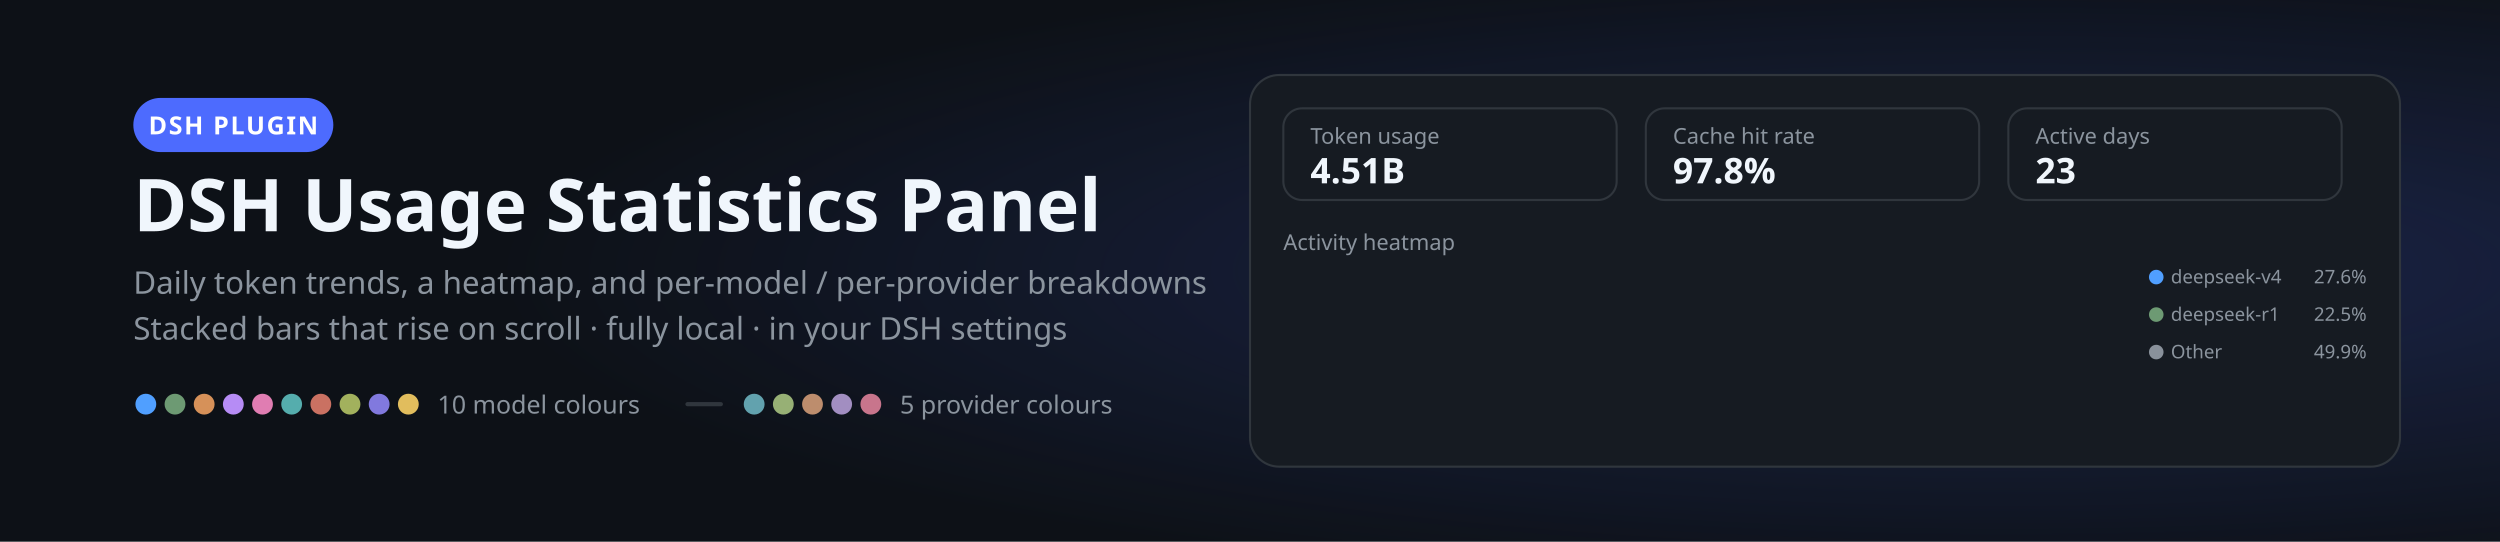
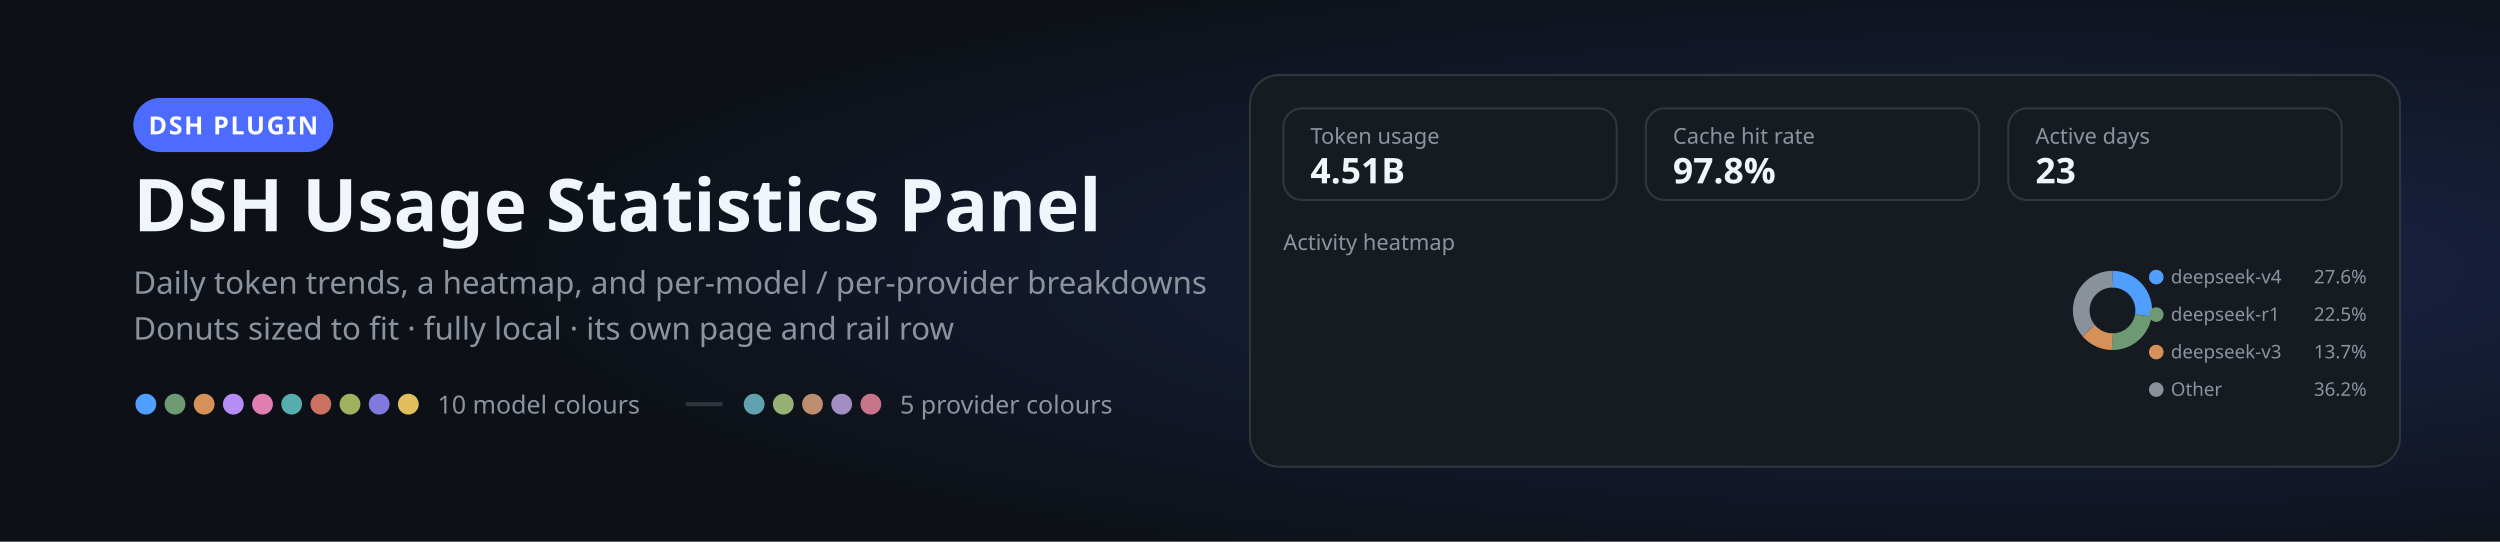
<svg xmlns="http://www.w3.org/2000/svg" width="1200" height="260" viewBox="0 0 1200 260" font-family="system-ui,Segoe UI,sans-serif">
  <defs>
    <radialGradient id="gl" cx=".8" cy=".5" r=".6">
      <stop offset="0" stop-color="#4D6BFE" stop-opacity=".22" />
      <stop offset="1" stop-color="#4D6BFE" stop-opacity="0" />
    </radialGradient>
    <clipPath id="hw">
      <rect x="614" y="124" height="62" width="0">
        <animate attributeName="width" dur="6.4s" repeatCount="indefinite" values="0;0;172;172" keyTimes="0;.125;.312;1" />
      </rect>
    </clipPath>
    <clipPath id="tw">
      <rect x="800" y="110" height="94" width="0">
        <animate attributeName="width" dur="6.4s" repeatCount="indefinite" values="0;0;166;166" keyTimes="0;.188;.406;1" />
      </rect>
    </clipPath>
-     <clipPath id="sw">
-       <rect x="1000" y="186" width="28" height="0">
-         <animate attributeName="y" dur="6.4s" repeatCount="indefinite" values="186;186;112;112" keyTimes="0;.438;.55;1" />
-         <animate attributeName="height" dur="6.4s" repeatCount="indefinite" values="0;0;74;74" keyTimes="0;.438;.55;1" />
-       </rect>
-     </clipPath>
  </defs>
  <rect width="1200" height="260" fill="#0D1117" />
  <rect width="1200" height="260" fill="url(#gl)" />
  <rect x="64" y="47" width="96" height="26" rx="13" fill="#4D6BFE" />
  <text x="112" y="64.5" font-size="12" font-weight="600" letter-spacing=".8" fill="#fff" text-anchor="middle">DSH PLUGIN</text>
  <text x="64" y="111" font-size="35" font-weight="700" fill="#F0F6FC" textLength="470">DSH Usage Statistics Panel</text>
  <text x="64" y="141" font-size="15" fill="#8B949E">Daily token trends, a heatmap, and per-model / per-provider breakdowns</text>
-   <text x="64" y="163" font-size="15" fill="#8B949E">Stacked bars that rise on scroll · fully local · in your DSH settings</text>
+   <text x="64" y="163" font-size="15" fill="#8B949E">Donuts sized to fit · fully local · its own page and rail row</text>
  <circle cx="70" cy="194" r="5" fill="#509FFF" />
  <circle cx="84" cy="194" r="5" fill="#6D9A73" />
  <circle cx="98" cy="194" r="5" fill="#D69159" />
  <circle cx="112" cy="194" r="5" fill="#B68CF5" />
  <circle cx="126" cy="194" r="5" fill="#E07DB2" />
  <circle cx="140" cy="194" r="5" fill="#55ADAD" />
  <circle cx="154" cy="194" r="5" fill="#CA7162" />
  <circle cx="168" cy="194" r="5" fill="#A2B15D" />
  <circle cx="182" cy="194" r="5" fill="#8179DE" />
  <circle cx="196" cy="194" r="5" fill="#E1BD5D" />
  <text x="210" y="198.5" font-size="12" fill="#8B949E">10 model colours</text>
  <path d="M330 194h16" stroke="#30363D" stroke-width="2" stroke-linecap="round" />
  <circle cx="362" cy="194" r="5" fill="#62A2AE" />
  <circle cx="376" cy="194" r="5" fill="#97B075" />
  <circle cx="390" cy="194" r="5" fill="#BD8D6D" />
  <circle cx="404" cy="194" r="5" fill="#A28EC1" />
  <circle cx="418" cy="194" r="5" fill="#C8758C" />
  <text x="432" y="198.5" font-size="12" fill="#8B949E">5 provider colours</text>
  <rect x="600" y="36" width="552" height="188" rx="14" fill="#161B22" stroke="#30363D" />
  <g font-size="10.5" fill="#8B949E">
    <rect x="616" y="52" width="160" height="44" rx="9" fill="#161B22" stroke="#30363D" />
    <text x="629" y="69">Token usage</text>
    <text x="629" y="88" font-size="17" font-weight="600" fill="#F0F6FC">4.51B</text>
    <rect x="790" y="52" width="160" height="44" rx="9" fill="#161B22" stroke="#30363D" />
    <text x="803" y="69">Cache hit rate</text>
    <text x="803" y="88" font-size="17" font-weight="600" fill="#F0F6FC">97.8%</text>
    <rect x="964" y="52" width="160" height="44" rx="9" fill="#161B22" stroke="#30363D" />
    <text x="977" y="69">Active days</text>
    <text x="977" y="88" font-size="17" font-weight="600" fill="#F0F6FC">23</text>
  </g>
  <g>
    <animate attributeName="opacity" dur="6.4s" repeatCount="indefinite" values="1;1;0;0" keyTimes="0;.875;.938;1" />
    <text x="616" y="120" font-size="10.5" fill="#8B949E">Activity heatmap</text>
    <g clip-path="url(#hw)">
      <path fill="#1B2027" d="M616 126h9v9h-9zM640 126h9v9h-9zM664 126h9v9h-9zM700 126h9v9h-9zM748 126h9v9h-9zM628 138h9v9h-9zM676 138h9v9h-9zM712 138h9v9h-9zM760 138h9v9h-9zM616 150h9v9h-9zM652 150h9v9h-9zM688 150h9v9h-9zM736 150h9v9h-9zM772 150h9v9h-9zM628 162h9v9h-9zM676 162h9v9h-9zM712 162h9v9h-9zM748 162h9v9h-9zM616 174h9v9h-9zM652 174h9v9h-9zM700 174h9v9h-9zM760 174h9v9h-9z" />
      <path fill="#D5DCFF" d="M628 126h9v9h-9zM676 126h9v9h-9zM724 126h9v9h-9zM760 126h9v9h-9zM616 138h9v9h-9zM652 138h9v9h-9zM688 138h9v9h-9zM736 138h9v9h-9zM772 138h9v9h-9zM640 150h9v9h-9zM676 150h9v9h-9zM724 150h9v9h-9zM640 162h9v9h-9zM664 162h9v9h-9zM700 162h9v9h-9zM736 162h9v9h-9zM772 162h9v9h-9zM628 174h9v9h-9zM688 174h9v9h-9zM736 174h9v9h-9zM772 174h9v9h-9z" />
      <path fill="#B8C6FF" d="M652 126h9v9h-9zM712 126h9v9h-9zM772 126h9v9h-9zM664 138h9v9h-9zM724 138h9v9h-9zM628 150h9v9h-9zM700 150h9v9h-9zM760 150h9v9h-9zM616 162h9v9h-9zM724 162h9v9h-9zM664 174h9v9h-9zM712 174h9v9h-9zM748 174h9v9h-9z" />
      <path fill="#9DB0FF" d="M688 126h9v9h-9zM640 138h9v9h-9zM748 138h9v9h-9zM712 150h9v9h-9zM652 162h9v9h-9zM760 162h9v9h-9zM676 174h9v9h-9z" />
      <path fill="#7990FE" d="M736 126h9v9h-9zM700 138h9v9h-9zM664 150h9v9h-9zM688 162h9v9h-9zM640 174h9v9h-9zM724 174h9v9h-9z" />
      <path fill="#4D6BFE" d="M748 150h9v9h-9z" />
    </g>
    <g clip-path="url(#tw)">
      <path d="M800 200.5H966" stroke="#30363D" />
      <path fill="#509FFF" d="M804 200v-12h11v12zM825 200v-7h11v7zM846 200v-17h11v17zM867 200v-8h11v8zM888 200v-21h11v21zM909 200v-11h11v11zM930 200v-18h11v18zM951 200v-29h11v29z" />
      <path fill="#6D9A73" d="M804 188v-7h11v7zM825 193v-4h11v4zM846 183v-10h11v10zM867 192v-5h11v5zM888 179v-13h11v13zM909 189v-7h11v7zM930 182v-11h11v11zM951 171v-17h11v17z" />
      <path fill="#D69159" d="M804 181v-5h11v5zM825 189v-4h11v4zM846 173v-7h11v7zM867 187v-3h11v3zM888 166v-8h11v8zM909 182v-4h11v4zM930 171v-7h11v7zM951 154v-12h11v12z" />
      <path d="M804 122C826 119 846 124 868 121S908 115 930 118 956 114 962 115" fill="none" stroke="#7990FE" stroke-width="2.5" />
    </g>
-     <g clip-path="url(#sw)">
-       <rect x="1004" y="112" width="20" height="74" rx="5" fill="#1B2027" />
-       <rect x="1004" y="112" width="20" height="20.4" fill="#509FFF" />
-       <rect x="1004" y="132.4" width="20" height="16.7" fill="#6D9A73" />
-       <rect x="1004" y="149.1" width="20" height="10.1" fill="#D69159" />
-       <rect x="1004" y="159.2" width="20" height="9" fill="#B68CF5" />
-       <rect x="1004" y="168.2" width="20" height="4.7" fill="#E07DB2" />
-       <rect x="1004" y="172.9" width="20" height="4.6" fill="#55ADAD" />
-       <rect x="1004" y="177.5" width="20" height="3.6" fill="#CA7162" />
-       <rect x="1004" y="181.1" width="20" height="4.9" fill="#89919B" />
+     <g>
+       <circle cx="1014" cy="149" r="15" fill="none" stroke="#1B2027" stroke-width="8" />
+       <circle cx="1014" cy="149" r="15" fill="none" stroke="#509FFF" stroke-width="8" stroke-dasharray="26.01 68.24" stroke-dashoffset="0" transform="rotate(-90 1014 149)" />
+       <circle cx="1014" cy="149" r="15" fill="none" stroke="#6D9A73" stroke-width="8" stroke-dasharray="21.21 73.04" stroke-dashoffset="-26.01" transform="rotate(-90 1014 149)" />
+       <circle cx="1014" cy="149" r="15" fill="none" stroke="#D69159" stroke-width="8" stroke-dasharray="12.91 81.34" stroke-dashoffset="-47.22" transform="rotate(-90 1014 149)" />
+       <circle cx="1014" cy="149" r="15" fill="none" stroke="#89919B" stroke-width="8" stroke-dasharray="34.12 60.13" stroke-dashoffset="-60.13" transform="rotate(-90 1014 149)" />
    </g>
    <g font-size="9" fill="#8B949E">
      <animate attributeName="opacity" dur="6.4s" repeatCount="indefinite" values="0;0;1;1" keyTimes="0;.547;.609;1" />
      <circle cx="1035" cy="133" r="3.5" fill="#509FFF" />
      <text x="1042" y="136">deepseek-v4</text>
      <text x="1136" y="136" text-anchor="end">27.6%</text>
      <circle cx="1035" cy="151" r="3.5" fill="#6D9A73" />
      <text x="1042" y="154">deepseek-r1</text>
      <text x="1136" y="154" text-anchor="end">22.5%</text>
-       <circle cx="1035" cy="169" r="3.5" fill="#89919B" />
-       <text x="1042" y="172">Other</text>
-       <text x="1136" y="172" text-anchor="end">49.9%</text>
+       <circle cx="1035" cy="169" r="3.5" fill="#D69159" />
+       <text x="1042" y="172">deepseek-v3</text>
+       <text x="1136" y="172" text-anchor="end">13.7%</text>
+       <circle cx="1035" cy="187" r="3.5" fill="#89919B" />
+       <text x="1042" y="190">Other</text>
+       <text x="1136" y="190" text-anchor="end">36.2%</text>
    </g>
  </g>
</svg>
